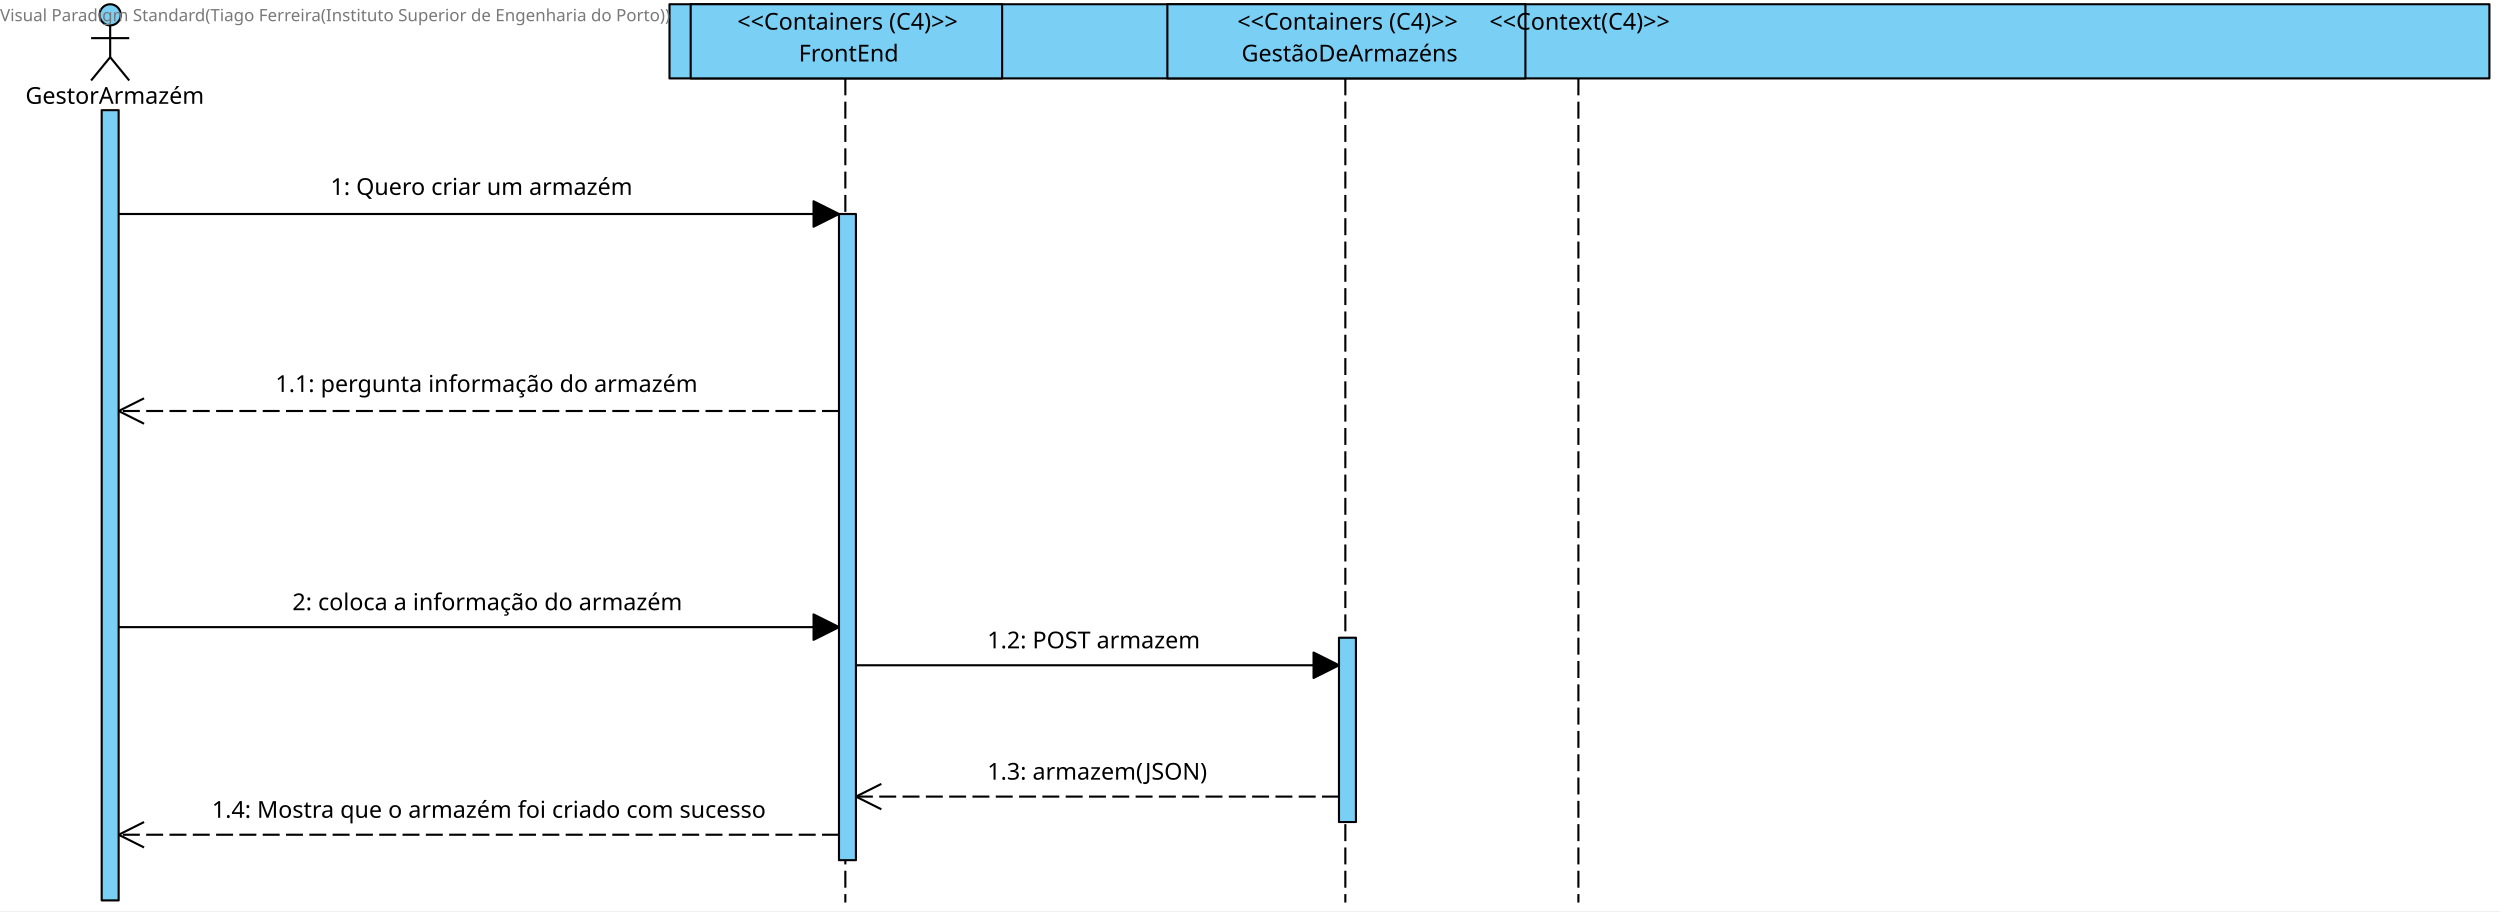
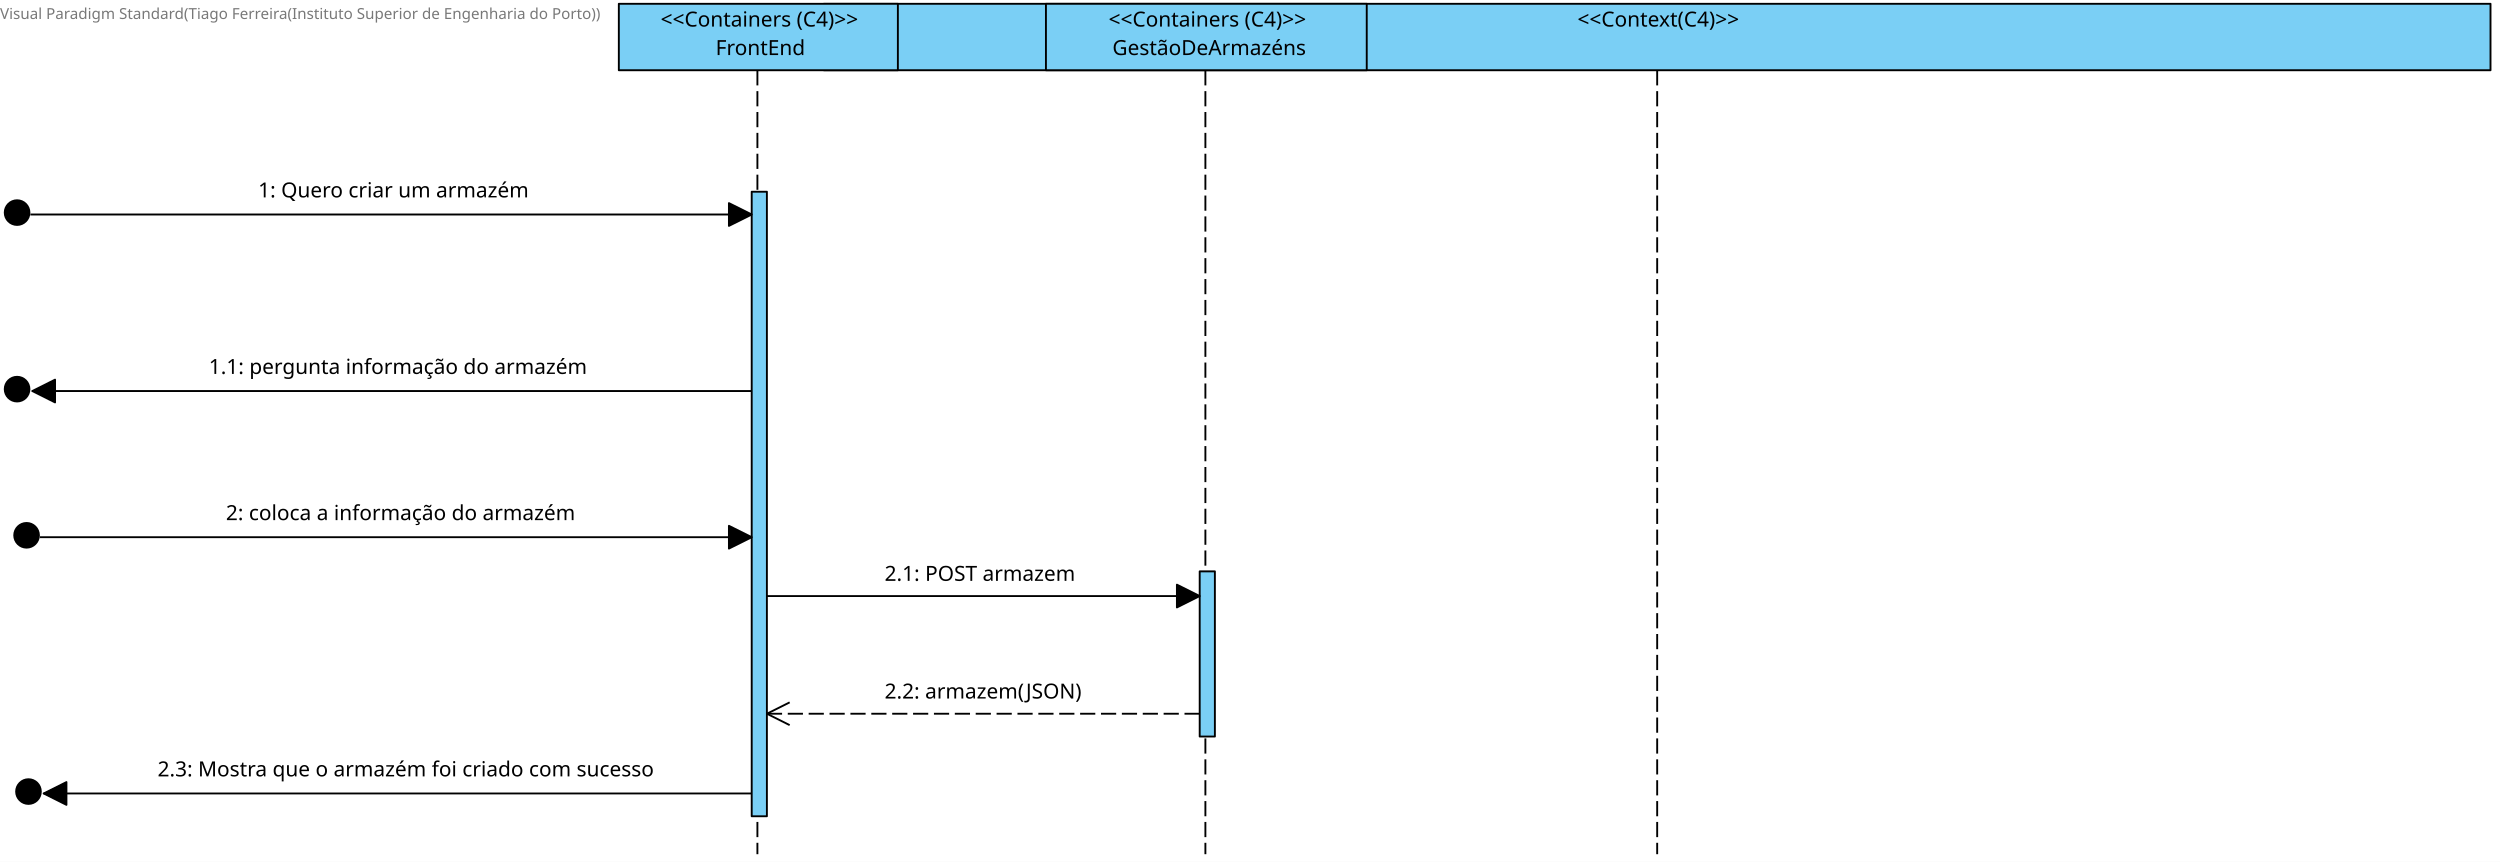
- <svg xmlns="http://www.w3.org/2000/svg" fill-opacity="0" color-rendering="auto" color-interpolation="auto" text-rendering="auto" stroke="rgb(0,0,0)" stroke-linecap="square" width="1180" stroke-miterlimit="10" shape-rendering="auto" stroke-opacity="0" fill="rgb(0,0,0)" stroke-dasharray="none" font-weight="normal" stroke-width="1" height="430" font-family="'Dialog'" font-style="normal" stroke-linejoin="miter" font-size="12px" stroke-dashoffset="0" image-rendering="auto">
+ <svg xmlns="http://www.w3.org/2000/svg" fill-opacity="0" color-rendering="auto" color-interpolation="auto" text-rendering="auto" stroke="rgb(0,0,0)" stroke-linecap="square" width="1317" stroke-miterlimit="10" shape-rendering="auto" stroke-opacity="0" fill="rgb(0,0,0)" stroke-dasharray="none" font-weight="normal" stroke-width="1" height="454" font-family="'Dialog'" font-style="normal" stroke-linejoin="miter" font-size="12px" stroke-dashoffset="0" image-rendering="auto">
  <defs id="genericDefs" />
  <g>
    <defs id="defs1">
      <clipPath clipPathUnits="userSpaceOnUse" id="clipPath1">
-         <path d="M-7 -7 L71 -7 L71 435 L-7 435 L-7 -7 Z" />
+         <path d="M-7 -7 L890 -7 L890 459 L-7 459 L-7 -7 Z" />
      </clipPath>
      <clipPath clipPathUnits="userSpaceOnUse" id="clipPath2">
-         <path d="M-7 -7 L871 -7 L871 435 L-7 435 L-7 -7 Z" />
+         <path d="M-7 -7 L159 -7 L159 459 L-7 459 L-7 -7 Z" />
      </clipPath>
      <clipPath clipPathUnits="userSpaceOnUse" id="clipPath3">
-         <path d="M-7 -7 L159 -7 L159 435 L-7 435 L-7 -7 Z" />
+         <path d="M-7 -7 L181 -7 L181 459 L-7 459 L-7 -7 Z" />
      </clipPath>
      <clipPath clipPathUnits="userSpaceOnUse" id="clipPath4">
-         <path d="M-7 -7 L181 -7 L181 435 L-7 435 L-7 -7 Z" />
+         <path d="M-7 -7 L19 -7 L19 340 L-7 340 L-7 -7 Z" />
      </clipPath>
      <clipPath clipPathUnits="userSpaceOnUse" id="clipPath5">
-         <path d="M-7 -7 L19 -7 L19 316 L-7 316 L-7 -7 Z" />
+         <path d="M-7 -7 L19 -7 L19 98 L-7 98 L-7 -7 Z" />
      </clipPath>
      <clipPath clipPathUnits="userSpaceOnUse" id="clipPath6">
-         <path d="M-7 -7 L19 -7 L19 98 L-7 98 L-7 -7 Z" />
+         <path d="M-7 -7 L26 -7 L26 31 L-7 31 L-7 -7 Z" />
      </clipPath>
      <clipPath clipPathUnits="userSpaceOnUse" id="clipPath7">
-         <path d="M-101 -15 L202 -15 L202 30 L-101 30 L-101 -15 Z" />
+         <path d="M-879 -15 L1758 -15 L1758 30 L-879 30 L-879 -15 Z" />
      </clipPath>
      <clipPath clipPathUnits="userSpaceOnUse" id="clipPath8">
-         <path d="M-860 -15 L1720 -15 L1720 30 L-860 30 L-860 -15 Z" />
+         <path d="M-148 -30 L296 -30 L296 60 L-148 60 L-148 -30 Z" />
      </clipPath>
      <clipPath clipPathUnits="userSpaceOnUse" id="clipPath9">
-         <path d="M-148 -30 L296 -30 L296 60 L-148 60 L-148 -30 Z" />
+         <path d="M-170 -30 L340 -30 L340 60 L-170 60 L-170 -30 Z" />
      </clipPath>
      <clipPath clipPathUnits="userSpaceOnUse" id="clipPath10">
-         <path d="M-170 -30 L340 -30 L340 60 L-170 60 L-170 -30 Z" />
+         <path d="M0 0 L332 0 L332 104 L0 104 L0 0 Z" />
      </clipPath>
      <clipPath clipPathUnits="userSpaceOnUse" id="clipPath11">
-         <path d="M0 0 L790 0 L790 104 L0 104 L0 0 Z" />
+         <path d="M224 30 L224 45 L103 45 L103 30 ZM0 0 L0 104 L102 104 L102 92 L226 92 L226 104 L332 104 L332 0 Z" />
      </clipPath>
      <clipPath clipPathUnits="userSpaceOnUse" id="clipPath12">
-         <path d="M296 29 L296 44 L141 44 L141 29 ZM97 0 L97 1 L0 1 L0 104 L790 104 L790 0 Z" />
+         <path d="M226 30 L226 45 L102 45 L102 30 ZM0 0 L0 104 L332 104 L332 0 Z" />
      </clipPath>
      <clipPath clipPathUnits="userSpaceOnUse" id="clipPath13">
-         <path d="M0 0 L332 0 L332 104 L0 104 L0 0 Z" />
+         <path d="M0 0 L484 0 L484 104 L0 104 L0 0 Z" />
      </clipPath>
      <clipPath clipPathUnits="userSpaceOnUse" id="clipPath14">
-         <path d="M224 30 L224 45 L103 45 L103 30 ZM0 0 L0 104 L102 104 L102 92 L226 92 L226 104 L332 104 L332 0 Z" />
+         <path d="M316 29 L316 44 L161 44 L161 29 ZM0 0 L0 104 L484 104 L484 0 Z" />
      </clipPath>
      <clipPath clipPathUnits="userSpaceOnUse" id="clipPath15">
-         <path d="M226 30 L226 45 L102 45 L102 30 ZM0 0 L0 48 L7 48 L7 63 L0 63 L0 104 L332 104 L332 0 Z" />
+         <path d="M0 0 L483 0 L483 104 L0 104 L0 0 Z" />
      </clipPath>
      <clipPath clipPathUnits="userSpaceOnUse" id="clipPath16">
-         <path d="M0 0 L444 0 L444 104 L0 104 L0 0 Z" />
+         <path d="M341 29 L341 44 L134 44 L134 29 ZM0 0 L0 104 L483 104 L483 0 Z" />
      </clipPath>
      <clipPath clipPathUnits="userSpaceOnUse" id="clipPath17">
-         <path d="M355 30 L355 45 L85 45 L85 30 ZM0 0 L0 104 L444 104 L444 0 Z" />
+         <path d="M0 0 L479 0 L479 104 L0 104 L0 0 Z" />
      </clipPath>
      <clipPath clipPathUnits="userSpaceOnUse" id="clipPath18">
-         <path d="M322 29 L322 44 L115 44 L115 29 ZM0 0 L0 104 L444 104 L444 0 Z" />
+         <path d="M333 29 L333 44 L138 44 L138 29 ZM0 0 L0 104 L479 104 L479 0 Z" />
      </clipPath>
      <clipPath clipPathUnits="userSpaceOnUse" id="clipPath19">
-         <path d="M317 30 L317 45 L122 45 L122 30 ZM0 0 L0 104 L444 104 L444 0 Z" />
+         <path d="M0 0 L477 0 L477 104 L0 104 L0 0 Z" />
      </clipPath>
      <clipPath clipPathUnits="userSpaceOnUse" id="clipPath20">
+         <path d="M371 29 L371 44 L101 44 L101 29 ZM0 0 L0 104 L477 104 L477 0 Z" />
+       </clipPath>
+       <clipPath clipPathUnits="userSpaceOnUse" id="clipPath21">
+         <path d="M-270 -15 L540 -15 L540 30 L-270 30 L-270 -15 Z" />
+       </clipPath>
+       <clipPath clipPathUnits="userSpaceOnUse" id="clipPath22">
        <path d="M-195 -15 L390 -15 L390 30 L-195 30 L-195 -15 Z" />
      </clipPath>
-       <clipPath clipPathUnits="userSpaceOnUse" id="clipPath21">
+       <clipPath clipPathUnits="userSpaceOnUse" id="clipPath23">
        <path d="M-207 -15 L414 -15 L414 30 L-207 30 L-207 -15 Z" />
      </clipPath>
-       <clipPath clipPathUnits="userSpaceOnUse" id="clipPath22">
-         <path d="M-270 -15 L540 -15 L540 30 L-270 30 L-270 -15 Z" />
-       </clipPath>
-       <clipPath clipPathUnits="userSpaceOnUse" id="clipPath23">
+       <clipPath clipPathUnits="userSpaceOnUse" id="clipPath24">
+         <path d="M-155 -15 L310 -15 L310 30 L-155 30 L-155 -15 Z" />
+       </clipPath>
+       <clipPath clipPathUnits="userSpaceOnUse" id="clipPath25">
        <path d="M-124 -15 L248 -15 L248 30 L-124 30 L-124 -15 Z" />
      </clipPath>
-       <clipPath clipPathUnits="userSpaceOnUse" id="clipPath24">
+       <clipPath clipPathUnits="userSpaceOnUse" id="clipPath26">
        <path d="M-121 -15 L242 -15 L242 30 L-121 30 L-121 -15 Z" />
-       </clipPath>
-       <clipPath clipPathUnits="userSpaceOnUse" id="clipPath25">
-         <path d="M-155 -15 L310 -15 L310 30 L-155 30 L-155 -15 Z" />
      </clipPath>
    </defs>
    <g fill="white" text-rendering="geometricPrecision" fill-opacity="1" stroke-opacity="1" stroke="white">
-       <rect x="0" width="1180" height="430" y="0" stroke="none" />
-     </g>
-     <g font-size="11px" transform="translate(22,2)" fill-opacity="1" fill="rgb(122,207,245)" text-rendering="geometricPrecision" image-rendering="optimizeQuality" font-family="sans-serif" stroke="rgb(122,207,245)" stroke-opacity="1">
-       <circle r="5" clip-path="url(#clipPath1)" cx="30" cy="5" stroke="none" />
-       <rect x="26" width="8" height="373" y="50" clip-path="url(#clipPath1)" stroke="none" />
-     </g>
-     <g stroke-linecap="butt" font-size="11px" transform="translate(22,2)" fill-opacity="1" fill="black" text-rendering="geometricPrecision" image-rendering="optimizeQuality" font-family="sans-serif" stroke-linejoin="round" stroke="black" stroke-opacity="1" stroke-miterlimit="0">
-       <circle fill="none" r="5" clip-path="url(#clipPath1)" cx="30" cy="5" />
-       <rect fill="none" x="26" width="8" height="373" y="50" clip-path="url(#clipPath1)" />
-       <line y2="25" fill="none" x1="30" clip-path="url(#clipPath1)" x2="30" y1="10" />
-       <line y2="36" fill="none" x1="30" clip-path="url(#clipPath1)" x2="21" y1="25" />
-       <line y2="36" fill="none" x1="30" clip-path="url(#clipPath1)" x2="39" y1="25" />
-       <line y2="16" fill="none" x1="21" clip-path="url(#clipPath1)" x2="39" y1="16" />
-     </g>
-     <g font-size="11px" transform="translate(316,2)" fill-opacity="1" fill="rgb(122,207,245)" text-rendering="geometricPrecision" image-rendering="optimizeQuality" font-family="sans-serif" stroke="rgb(122,207,245)" stroke-opacity="1">
-       <rect x="0" width="859" height="35" y="0" clip-path="url(#clipPath2)" stroke="none" />
-     </g>
-     <g stroke-linecap="butt" font-size="11px" transform="translate(316,2)" fill-opacity="1" fill="black" text-rendering="geometricPrecision" image-rendering="optimizeQuality" font-family="sans-serif" stroke-linejoin="round" stroke="black" stroke-opacity="1" stroke-miterlimit="0">
-       <rect fill="none" x="0" width="859" height="35" y="0" clip-path="url(#clipPath2)" />
-       <line clip-path="url(#clipPath2)" fill="none" x1="429" x2="429" y1="35" y2="424" stroke-linejoin="bevel" stroke-dasharray="8,3" />
+       <rect x="0" width="1317" height="454" y="0" stroke="none" />
+     </g>
+     <g font-size="11px" transform="translate(434,2)" fill-opacity="1" fill="rgb(122,207,245)" text-rendering="geometricPrecision" image-rendering="optimizeQuality" font-family="sans-serif" stroke="rgb(122,207,245)" stroke-opacity="1">
+       <rect x="0" width="878" height="35" y="0" clip-path="url(#clipPath1)" stroke="none" />
+     </g>
+     <g stroke-linecap="butt" font-size="11px" transform="translate(434,2)" fill-opacity="1" fill="black" text-rendering="geometricPrecision" image-rendering="optimizeQuality" font-family="sans-serif" stroke-linejoin="round" stroke="black" stroke-opacity="1" stroke-miterlimit="0">
+       <rect fill="none" x="0" width="878" height="35" y="0" clip-path="url(#clipPath1)" />
+       <line clip-path="url(#clipPath1)" fill="none" x1="439" x2="439" y1="35" y2="448" stroke-linejoin="bevel" stroke-dasharray="8,3" />
    </g>
    <g font-size="11px" transform="translate(326,2)" fill-opacity="1" fill="rgb(122,207,245)" text-rendering="geometricPrecision" image-rendering="optimizeQuality" font-family="sans-serif" stroke="rgb(122,207,245)" stroke-opacity="1">
-       <rect x="0" width="147" height="35" y="0" clip-path="url(#clipPath3)" stroke="none" />
+       <rect x="0" width="147" height="35" y="0" clip-path="url(#clipPath2)" stroke="none" />
    </g>
    <g stroke-linecap="butt" font-size="11px" transform="translate(326,2)" fill-opacity="1" fill="black" text-rendering="geometricPrecision" image-rendering="optimizeQuality" font-family="sans-serif" stroke-linejoin="round" stroke="black" stroke-opacity="1" stroke-miterlimit="0">
-       <rect fill="none" x="0" width="147" height="35" y="0" clip-path="url(#clipPath3)" />
-       <line clip-path="url(#clipPath3)" fill="none" x1="73" x2="73" y1="35" y2="424" stroke-linejoin="bevel" stroke-dasharray="8,3" />
+       <rect fill="none" x="0" width="147" height="35" y="0" clip-path="url(#clipPath2)" />
+       <line clip-path="url(#clipPath2)" fill="none" x1="73" x2="73" y1="35" y2="448" stroke-linejoin="bevel" stroke-dasharray="8,3" />
    </g>
    <g font-size="11px" transform="translate(551,2)" fill-opacity="1" fill="rgb(122,207,245)" text-rendering="geometricPrecision" image-rendering="optimizeQuality" font-family="sans-serif" stroke="rgb(122,207,245)" stroke-opacity="1">
-       <rect x="0" width="169" height="35" y="0" clip-path="url(#clipPath4)" stroke="none" />
+       <rect x="0" width="169" height="35" y="0" clip-path="url(#clipPath3)" stroke="none" />
    </g>
    <g stroke-linecap="butt" font-size="11px" transform="translate(551,2)" fill-opacity="1" fill="black" text-rendering="geometricPrecision" image-rendering="optimizeQuality" font-family="sans-serif" stroke-linejoin="round" stroke="black" stroke-opacity="1" stroke-miterlimit="0">
-       <rect fill="none" x="0" width="169" height="35" y="0" clip-path="url(#clipPath4)" />
-       <line clip-path="url(#clipPath4)" fill="none" x1="84" x2="84" y1="35" y2="424" stroke-linejoin="bevel" stroke-dasharray="8,3" />
+       <rect fill="none" x="0" width="169" height="35" y="0" clip-path="url(#clipPath3)" />
+       <line clip-path="url(#clipPath3)" fill="none" x1="84" x2="84" y1="35" y2="448" stroke-linejoin="bevel" stroke-dasharray="8,3" />
    </g>
    <g font-size="11px" transform="translate(396,101)" fill-opacity="1" fill="rgb(122,207,245)" text-rendering="geometricPrecision" image-rendering="optimizeQuality" font-family="sans-serif" stroke="rgb(122,207,245)" stroke-opacity="1">
-       <rect x="0" width="8" height="305" y="0" clip-path="url(#clipPath5)" stroke="none" />
+       <rect x="0" width="8" height="329" y="0" clip-path="url(#clipPath4)" stroke="none" />
    </g>
    <g stroke-linecap="butt" font-size="11px" transform="translate(396,101)" fill-opacity="1" fill="black" text-rendering="geometricPrecision" image-rendering="optimizeQuality" font-family="sans-serif" stroke-linejoin="round" stroke="black" stroke-opacity="1" stroke-miterlimit="0">
-       <rect fill="none" x="0" width="8" height="305" y="0" clip-path="url(#clipPath5)" />
+       <rect fill="none" x="0" width="8" height="329" y="0" clip-path="url(#clipPath4)" />
    </g>
    <g font-size="11px" transform="translate(632,301)" fill-opacity="1" fill="rgb(122,207,245)" text-rendering="geometricPrecision" image-rendering="optimizeQuality" font-family="sans-serif" stroke="rgb(122,207,245)" stroke-opacity="1">
-       <rect x="0" width="8" height="87" y="0" clip-path="url(#clipPath6)" stroke="none" />
+       <rect x="0" width="8" height="87" y="0" clip-path="url(#clipPath5)" stroke="none" />
    </g>
    <g stroke-linecap="butt" font-size="11px" transform="translate(632,301)" fill-opacity="1" fill="black" text-rendering="geometricPrecision" image-rendering="optimizeQuality" font-family="sans-serif" stroke-linejoin="round" stroke="black" stroke-opacity="1" stroke-miterlimit="0">
-       <rect fill="none" x="0" width="8" height="87" y="0" clip-path="url(#clipPath6)" />
-     </g>
-     <g font-size="11px" transform="translate(2,37)" fill-opacity="1" fill="black" text-rendering="geometricPrecision" image-rendering="optimizeQuality" font-family="sans-serif" stroke="black" stroke-opacity="1">
-       <text x="10" xml:space="preserve" y="12" clip-path="url(#clipPath7)" stroke="none">GestorArmazém</text>
-     </g>
-     <g font-size="11px" transform="translate(316,2)" fill-opacity="1" fill="black" text-rendering="geometricPrecision" image-rendering="optimizeQuality" font-family="sans-serif" stroke="black" stroke-opacity="1">
-       <text x="387" xml:space="preserve" y="12" clip-path="url(#clipPath8)" stroke="none">&lt;&lt;Context(C4)&gt;&gt;</text>
+       <rect fill="none" x="0" width="8" height="87" y="0" clip-path="url(#clipPath5)" />
+     </g>
+     <g font-size="11px" transform="translate(2,103)" fill-opacity="1" fill="black" text-rendering="geometricPrecision" image-rendering="optimizeQuality" font-family="sans-serif" stroke="black" stroke-opacity="1">
+       <circle r="7" clip-path="url(#clipPath6)" cx="7" cy="9" stroke="none" />
+     </g>
+     <g font-size="11px" transform="translate(2,196)" fill-opacity="1" fill="black" text-rendering="geometricPrecision" image-rendering="optimizeQuality" font-family="sans-serif" stroke="black" stroke-opacity="1">
+       <circle r="7" clip-path="url(#clipPath6)" cx="7" cy="9" stroke="none" />
+     </g>
+     <g font-size="11px" transform="translate(7,273)" fill-opacity="1" fill="black" text-rendering="geometricPrecision" image-rendering="optimizeQuality" font-family="sans-serif" stroke="black" stroke-opacity="1">
+       <circle r="7" clip-path="url(#clipPath6)" cx="7" cy="9" stroke="none" />
+     </g>
+     <g font-size="11px" transform="translate(8,408)" fill-opacity="1" fill="black" text-rendering="geometricPrecision" image-rendering="optimizeQuality" font-family="sans-serif" stroke="black" stroke-opacity="1">
+       <circle r="7" clip-path="url(#clipPath6)" cx="7" cy="9" stroke="none" />
+     </g>
+     <g font-size="11px" transform="translate(434,2)" fill-opacity="1" fill="black" text-rendering="geometricPrecision" image-rendering="optimizeQuality" font-family="sans-serif" stroke="black" stroke-opacity="1">
+       <text x="397" xml:space="preserve" y="12" clip-path="url(#clipPath7)" stroke="none">&lt;&lt;Context(C4)&gt;&gt;</text>
    </g>
    <g font-size="11px" transform="translate(326,2)" fill-opacity="1" fill="black" text-rendering="geometricPrecision" image-rendering="optimizeQuality" font-family="sans-serif" stroke="black" stroke-opacity="1">
-       <text x="22" xml:space="preserve" y="12" clip-path="url(#clipPath9)" stroke="none">&lt;&lt;Containers (C4)&gt;&gt;</text>
-       <text x="51" xml:space="preserve" y="27" clip-path="url(#clipPath9)" stroke="none">FrontEnd</text>
+       <text x="22" xml:space="preserve" y="12" clip-path="url(#clipPath8)" stroke="none">&lt;&lt;Containers (C4)&gt;&gt;</text>
+       <text x="51" xml:space="preserve" y="27" clip-path="url(#clipPath8)" stroke="none">FrontEnd</text>
    </g>
    <g font-size="11px" transform="translate(551,2)" fill-opacity="1" fill="black" text-rendering="geometricPrecision" image-rendering="optimizeQuality" font-family="sans-serif" stroke="black" stroke-opacity="1">
-       <text x="33" xml:space="preserve" y="12" clip-path="url(#clipPath10)" stroke="none">&lt;&lt;Containers (C4)&gt;&gt;</text>
-       <text x="35" xml:space="preserve" y="27" clip-path="url(#clipPath10)" stroke="none">GestãoDeArmazéns</text>
-     </g>
-     <g stroke-linecap="butt" font-size="11px" transform="translate(6,51)" fill-opacity="1" fill="black" text-rendering="geometricPrecision" image-rendering="optimizeQuality" font-family="sans-serif" stroke-linejoin="round" stroke="black" stroke-opacity="1">
-       <line y2="50" fill="none" x1="50" clip-path="url(#clipPath12)" x2="390" y1="50" />
-       <polygon points=" 390 50 378 44 378 56" clip-path="url(#clipPath12)" stroke="none" />
-       <polygon fill="none" points=" 390 50 378 44 378 56" clip-path="url(#clipPath12)" />
+       <text x="33" xml:space="preserve" y="12" clip-path="url(#clipPath9)" stroke="none">&lt;&lt;Containers (C4)&gt;&gt;</text>
+       <text x="35" xml:space="preserve" y="27" clip-path="url(#clipPath9)" stroke="none">GestãoDeArmazéns</text>
    </g>
    <g stroke-linecap="butt" font-size="11px" transform="translate(354,264)" fill-opacity="1" fill="black" text-rendering="geometricPrecision" image-rendering="optimizeQuality" font-family="sans-serif" stroke-linejoin="round" stroke="black" stroke-opacity="1">
-       <line y2="50" fill="none" x1="50" clip-path="url(#clipPath14)" x2="278" y1="50" />
-       <polygon points=" 278 50 266 44 266 56" clip-path="url(#clipPath14)" stroke="none" />
-       <polygon fill="none" points=" 278 50 266 44 266 56" clip-path="url(#clipPath14)" />
+       <line y2="50" fill="none" x1="50" clip-path="url(#clipPath11)" x2="278" y1="50" />
+       <polygon points=" 278 50 266 44 266 56" clip-path="url(#clipPath11)" stroke="none" />
+       <polygon fill="none" points=" 278 50 266 44 266 56" clip-path="url(#clipPath11)" />
    </g>
    <g fill-opacity="1" text-rendering="geometricPrecision" stroke="black" stroke-linecap="butt" transform="translate(354,326)" stroke-miterlimit="0" stroke-opacity="1" fill="black" stroke-dasharray="8,3" font-family="sans-serif" stroke-linejoin="round" font-size="11px" image-rendering="optimizeQuality">
-       <line y2="50" fill="none" x1="278" clip-path="url(#clipPath15)" x2="50" y1="50" />
-       <line clip-path="url(#clipPath15)" fill="none" x1="50" x2="62" y1="50" y2="56" stroke-dasharray="none" stroke-miterlimit="10" />
-       <line clip-path="url(#clipPath15)" fill="none" x1="50" x2="62" y1="50" y2="44" stroke-dasharray="none" stroke-miterlimit="10" />
-     </g>
-     <g fill-opacity="1" text-rendering="geometricPrecision" stroke="black" stroke-linecap="butt" transform="translate(6,344)" stroke-miterlimit="0" stroke-opacity="1" fill="black" stroke-dasharray="8,3" font-family="sans-serif" stroke-linejoin="round" font-size="11px" image-rendering="optimizeQuality">
-       <line y2="50" fill="none" x1="390" clip-path="url(#clipPath17)" x2="50" y1="50" />
-       <line clip-path="url(#clipPath17)" fill="none" x1="50" x2="62" y1="50" y2="56" stroke-dasharray="none" stroke-miterlimit="10" />
-       <line clip-path="url(#clipPath17)" fill="none" x1="50" x2="62" y1="50" y2="44" stroke-dasharray="none" stroke-miterlimit="10" />
-     </g>
-     <g fill-opacity="1" text-rendering="geometricPrecision" stroke="black" stroke-linecap="butt" transform="translate(6,144)" stroke-miterlimit="0" stroke-opacity="1" fill="black" stroke-dasharray="8,3" font-family="sans-serif" stroke-linejoin="round" font-size="11px" image-rendering="optimizeQuality">
-       <line y2="50" fill="none" x1="390" clip-path="url(#clipPath18)" x2="50" y1="50" />
-       <line clip-path="url(#clipPath18)" fill="none" x1="50" x2="62" y1="50" y2="56" stroke-dasharray="none" stroke-miterlimit="10" />
-       <line clip-path="url(#clipPath18)" fill="none" x1="50" x2="62" y1="50" y2="44" stroke-dasharray="none" stroke-miterlimit="10" />
-     </g>
-     <g stroke-linecap="butt" font-size="11px" transform="translate(6,246)" fill-opacity="1" fill="black" text-rendering="geometricPrecision" image-rendering="optimizeQuality" font-family="sans-serif" stroke-linejoin="round" stroke="black" stroke-opacity="1">
-       <line y2="50" fill="none" x1="50" clip-path="url(#clipPath19)" x2="390" y1="50" />
-       <polygon points=" 390 50 378 44 378 56" clip-path="url(#clipPath19)" stroke="none" />
-       <polygon fill="none" points=" 390 50 378 44 378 56" clip-path="url(#clipPath19)" />
-     </g>
-     <g font-size="11px" transform="translate(128,276)" fill-opacity="1" fill="white" text-rendering="geometricPrecision" image-rendering="optimizeQuality" font-family="sans-serif" stroke="white" stroke-opacity="1">
-       <rect x="0" width="195" height="15" y="0" clip-path="url(#clipPath20)" stroke="none" />
-       <text fill="black" x="10" xml:space="preserve" y="12" clip-path="url(#clipPath20)" stroke="none">2: coloca a informação do armazém</text>
-     </g>
-     <g font-size="11px" transform="translate(121,173)" fill-opacity="1" fill="white" text-rendering="geometricPrecision" image-rendering="optimizeQuality" font-family="sans-serif" stroke="white" stroke-opacity="1">
-       <rect x="0" width="207" height="15" y="0" clip-path="url(#clipPath21)" stroke="none" />
-       <text fill="black" x="9" xml:space="preserve" y="12" clip-path="url(#clipPath21)" stroke="none">1.1: pergunta informação do armazém</text>
-     </g>
-     <g font-size="11px" transform="translate(91,374)" fill-opacity="1" fill="white" text-rendering="geometricPrecision" image-rendering="optimizeQuality" font-family="sans-serif" stroke="white" stroke-opacity="1">
-       <rect x="0" width="270" height="15" y="0" clip-path="url(#clipPath22)" stroke="none" />
-       <text fill="black" x="9" xml:space="preserve" y="12" clip-path="url(#clipPath22)" stroke="none">1.4: Mostra que o armazém foi criado com sucesso</text>
+       <line y2="50" fill="none" x1="278" clip-path="url(#clipPath12)" x2="50" y1="50" />
+       <line clip-path="url(#clipPath12)" fill="none" x1="50" x2="62" y1="50" y2="56" stroke-dasharray="none" stroke-miterlimit="10" />
+       <line clip-path="url(#clipPath12)" fill="none" x1="50" x2="62" y1="50" y2="44" stroke-dasharray="none" stroke-miterlimit="10" />
+     </g>
+     <g stroke-linecap="butt" font-size="11px" transform="translate(-34,63)" fill-opacity="1" fill="black" text-rendering="geometricPrecision" image-rendering="optimizeQuality" font-family="sans-serif" stroke-linejoin="round" stroke="black" stroke-opacity="1">
+       <line y2="50" fill="none" x1="50" clip-path="url(#clipPath14)" x2="430" y1="50" />
+       <polygon points=" 430 50 418 44 418 56" clip-path="url(#clipPath14)" stroke="none" />
+       <polygon fill="none" points=" 430 50 418 44 418 56" clip-path="url(#clipPath14)" />
+     </g>
+     <g stroke-linecap="butt" font-size="11px" transform="translate(-33,156)" fill-opacity="1" fill="black" text-rendering="geometricPrecision" image-rendering="optimizeQuality" font-family="sans-serif" stroke-linejoin="round" stroke="black" stroke-opacity="1">
+       <line y2="50" fill="none" x1="429" clip-path="url(#clipPath16)" x2="50" y1="50" />
+       <polygon points=" 50 50 62 56 62 44" clip-path="url(#clipPath16)" stroke="none" />
+       <polygon fill="none" points=" 50 50 62 56 62 44" clip-path="url(#clipPath16)" />
+     </g>
+     <g stroke-linecap="butt" font-size="11px" transform="translate(-29,233)" fill-opacity="1" fill="black" text-rendering="geometricPrecision" image-rendering="optimizeQuality" font-family="sans-serif" stroke-linejoin="round" stroke="black" stroke-opacity="1">
+       <line y2="50" fill="none" x1="50" clip-path="url(#clipPath18)" x2="425" y1="50" />
+       <polygon points=" 425 50 413 44 413 56" clip-path="url(#clipPath18)" stroke="none" />
+       <polygon fill="none" points=" 425 50 413 44 413 56" clip-path="url(#clipPath18)" />
+     </g>
+     <g stroke-linecap="butt" font-size="11px" transform="translate(-27,368)" fill-opacity="1" fill="black" text-rendering="geometricPrecision" image-rendering="optimizeQuality" font-family="sans-serif" stroke-linejoin="round" stroke="black" stroke-opacity="1">
+       <line y2="50" fill="none" x1="423" clip-path="url(#clipPath20)" x2="50" y1="50" />
+       <polygon points=" 50 50 62 56 62 44" clip-path="url(#clipPath20)" stroke="none" />
+       <polygon fill="none" points=" 50 50 62 56 62 44" clip-path="url(#clipPath20)" />
+     </g>
+     <g font-size="11px" transform="translate(74,397)" fill-opacity="1" fill="white" text-rendering="geometricPrecision" image-rendering="optimizeQuality" font-family="sans-serif" stroke="white" stroke-opacity="1">
+       <rect x="0" width="270" height="15" y="0" clip-path="url(#clipPath21)" stroke="none" />
+       <text fill="black" x="9" xml:space="preserve" y="12" clip-path="url(#clipPath21)" stroke="none">2.3: Mostra que o armazém foi criado com sucesso</text>
+     </g>
+     <g font-size="11px" transform="translate(109,262)" fill-opacity="1" fill="white" text-rendering="geometricPrecision" image-rendering="optimizeQuality" font-family="sans-serif" stroke="white" stroke-opacity="1">
+       <rect x="0" width="195" height="15" y="0" clip-path="url(#clipPath22)" stroke="none" />
+       <text fill="black" x="10" xml:space="preserve" y="12" clip-path="url(#clipPath22)" stroke="none">2: coloca a informação do armazém</text>
+     </g>
+     <g font-size="11px" transform="translate(101,185)" fill-opacity="1" fill="white" text-rendering="geometricPrecision" image-rendering="optimizeQuality" font-family="sans-serif" stroke="white" stroke-opacity="1">
+       <rect x="0" width="207" height="15" y="0" clip-path="url(#clipPath23)" stroke="none" />
+       <text fill="black" x="9" xml:space="preserve" y="12" clip-path="url(#clipPath23)" stroke="none">1.1: pergunta informação do armazém</text>
+     </g>
+     <g font-size="11px" transform="translate(127,92)" fill-opacity="1" fill="white" text-rendering="geometricPrecision" image-rendering="optimizeQuality" font-family="sans-serif" stroke="white" stroke-opacity="1">
+       <rect x="0" width="155" height="15" y="0" clip-path="url(#clipPath24)" stroke="none" />
+       <text fill="black" x="9" xml:space="preserve" y="12" clip-path="url(#clipPath24)" stroke="none">1: Quero criar um armazém</text>
    </g>
    <g font-size="11px" transform="translate(456,356)" fill-opacity="1" fill="white" text-rendering="geometricPrecision" image-rendering="optimizeQuality" font-family="sans-serif" stroke="white" stroke-opacity="1">
-       <rect x="0" width="124" height="15" y="0" clip-path="url(#clipPath23)" stroke="none" />
-       <text fill="black" x="10" xml:space="preserve" y="12" clip-path="url(#clipPath23)" stroke="none">1.3: armazem(JSON)</text>
+       <rect x="0" width="124" height="15" y="0" clip-path="url(#clipPath25)" stroke="none" />
+       <text fill="black" x="10" xml:space="preserve" y="12" clip-path="url(#clipPath25)" stroke="none">2.2: armazem(JSON)</text>
    </g>
    <g font-size="11px" transform="translate(457,294)" fill-opacity="1" fill="white" text-rendering="geometricPrecision" image-rendering="optimizeQuality" font-family="sans-serif" stroke="white" stroke-opacity="1">
-       <rect x="0" width="121" height="15" y="0" clip-path="url(#clipPath24)" stroke="none" />
-       <text fill="black" x="9" xml:space="preserve" y="12" clip-path="url(#clipPath24)" stroke="none">1.2: POST armazem</text>
-     </g>
-     <g font-size="11px" transform="translate(147,80)" fill-opacity="1" fill="white" text-rendering="geometricPrecision" image-rendering="optimizeQuality" font-family="sans-serif" stroke="white" stroke-opacity="1">
-       <rect x="0" width="155" height="15" y="0" clip-path="url(#clipPath25)" stroke="none" />
-       <text fill="black" x="9" xml:space="preserve" y="12" clip-path="url(#clipPath25)" stroke="none">1: Quero criar um armazém</text>
+       <rect x="0" width="121" height="15" y="0" clip-path="url(#clipPath26)" stroke="none" />
+       <text fill="black" x="9" xml:space="preserve" y="12" clip-path="url(#clipPath26)" stroke="none">2.1: POST armazem</text>
    </g>
    <g font-size="8px" fill-opacity="1" fill="rgb(120,120,120)" text-rendering="geometricPrecision" image-rendering="optimizeQuality" stroke="rgb(120,120,120)" stroke-opacity="1">
      <text x="0" xml:space="preserve" y="10" stroke="none">Visual Paradigm Standard(Tiago Ferreira(Instituto Superior de Engenharia do Porto))</text>
    </g>
  </g>
</svg>
